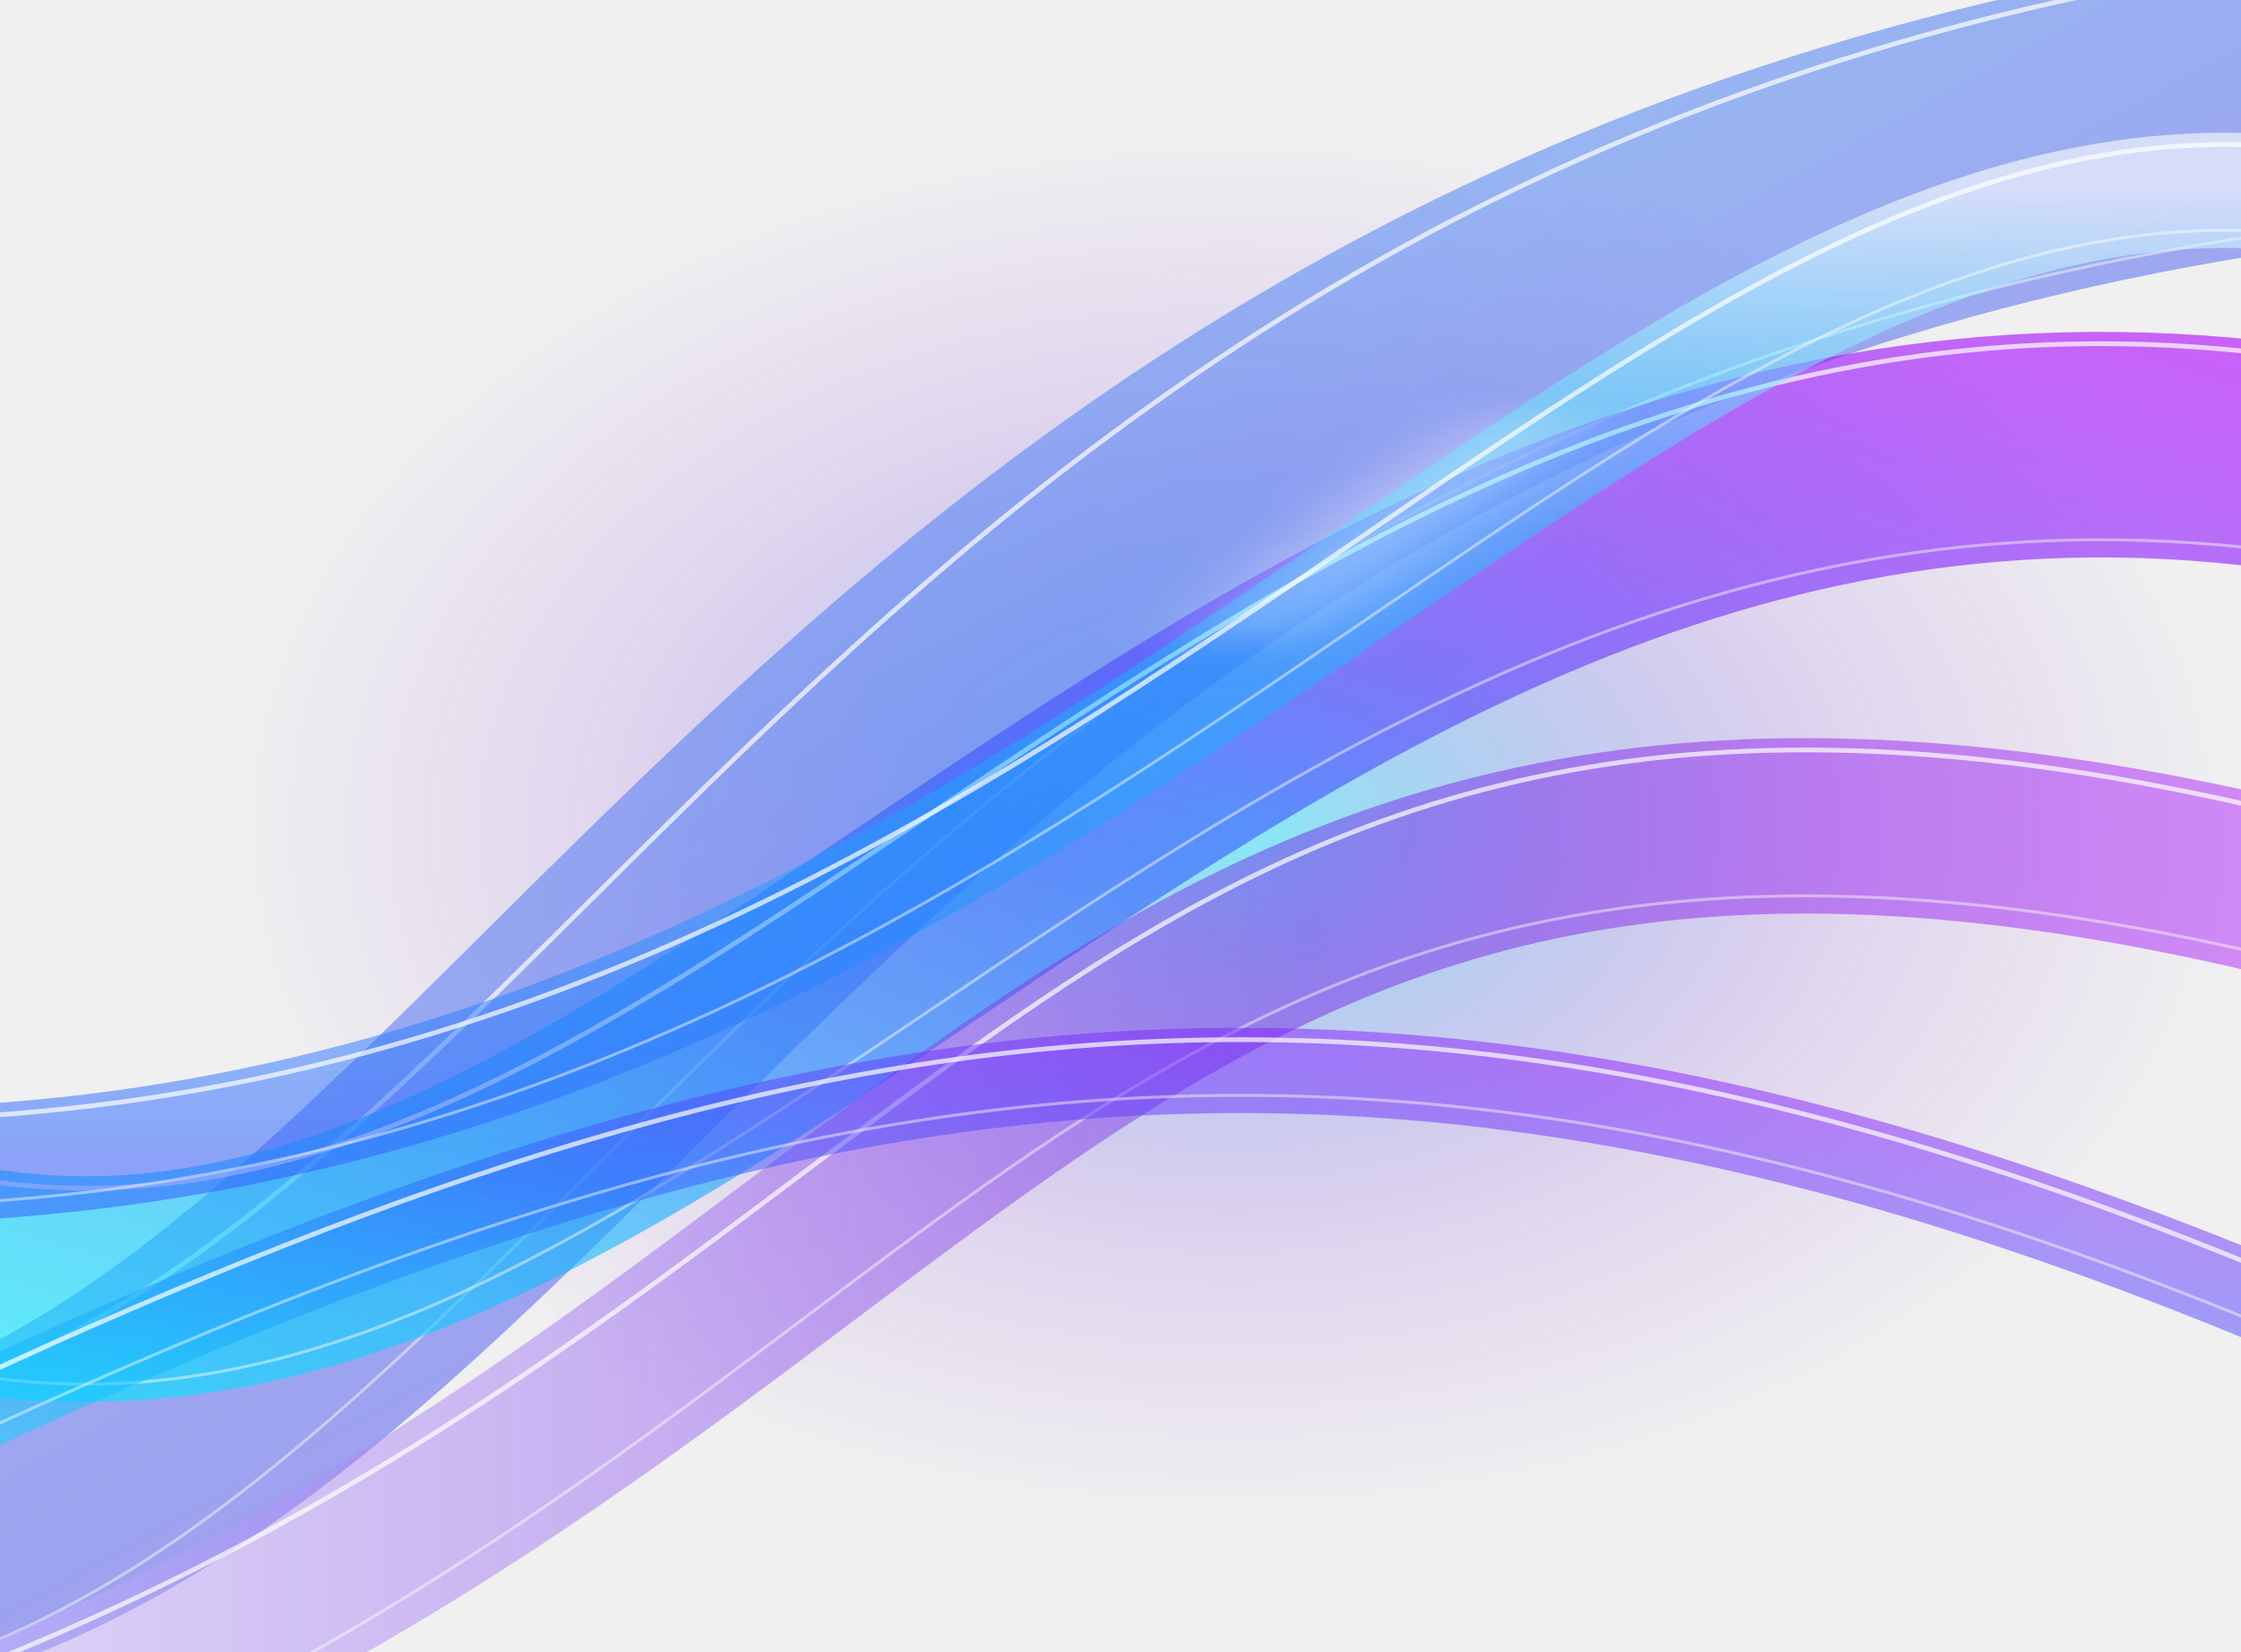
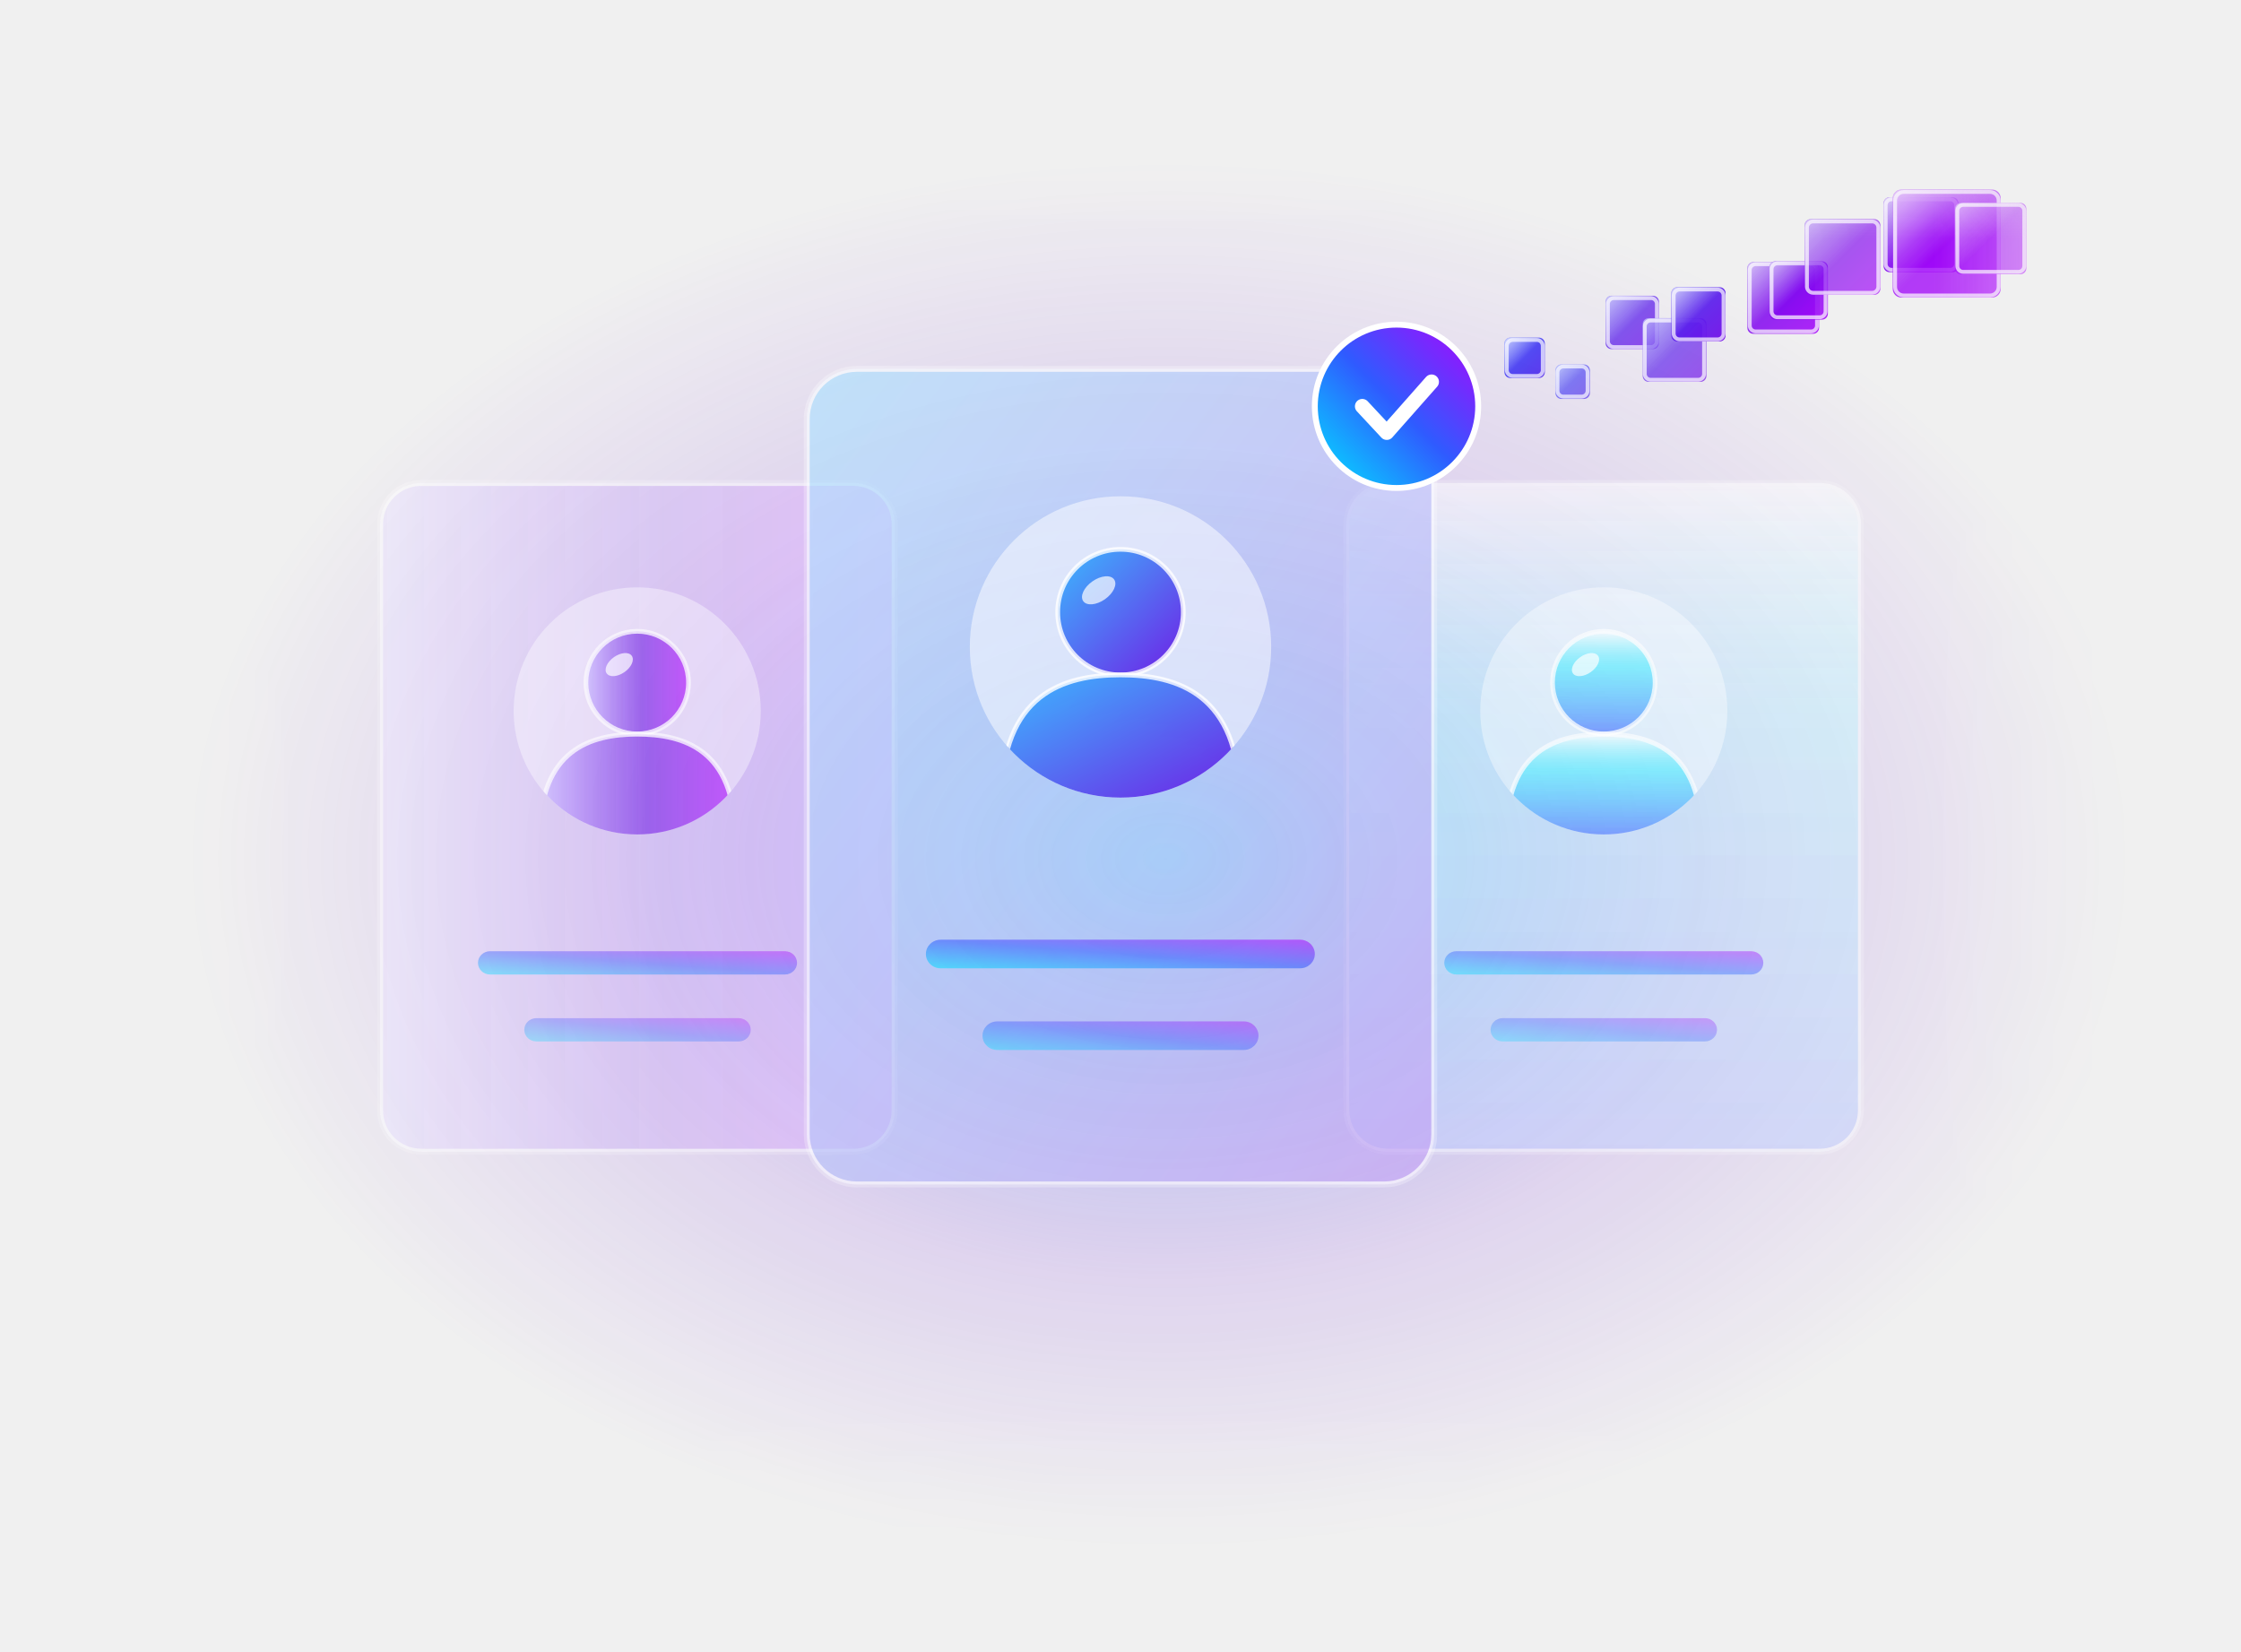
- <svg xmlns="http://www.w3.org/2000/svg" viewBox="0 0 760 560" width="760" height="560" role="img" aria-label="Glass ribbon">
+ <svg xmlns="http://www.w3.org/2000/svg" viewBox="0 0 760 560" width="760" height="560" role="img" aria-label="Glass candidate profile cards with a selected specialist">
  <defs>
-     <linearGradient id="rg1" x1="0" y1="1" x2="1" y2="0">
+     <linearGradient id="therg1" x1="0" y1="1" x2="1" y2="0">
      <stop offset="0" stop-color="#00E5FF" />
      <stop offset=".5" stop-color="#2F5BFF" />
      <stop offset="1" stop-color="#AD03FD" />
    </linearGradient>
-     <linearGradient id="rg2" x1="0" y1="0" x2="1" y2="1">
+     <linearGradient id="therg2" x1="0" y1="0" x2="1" y2="1">
      <stop offset="0" stop-color="#29B6FF" stop-opacity=".9" />
      <stop offset="1" stop-color="#6308E2" stop-opacity=".9" />
    </linearGradient>
-     <linearGradient id="rg3" x1="0" y1="0" x2="0" y2="1">
+     <linearGradient id="therg3" x1="0" y1="0" x2="0" y2="1">
      <stop offset="0" stop-color="#fff" stop-opacity=".85" />
      <stop offset=".35" stop-color="#00E5FF" stop-opacity=".55" />
      <stop offset="1" stop-color="#2F5BFF" stop-opacity=".75" />
    </linearGradient>
-     <linearGradient id="rg4" x1="0" y1="0" x2="1" y2="0">
+     <linearGradient id="therg4" x1="0" y1="0" x2="1" y2="0">
      <stop offset="0" stop-color="#C7B6FF" stop-opacity=".9" />
      <stop offset=".55" stop-color="#6308E2" stop-opacity=".75" />
      <stop offset="1" stop-color="#AD03FD" stop-opacity=".8" />
    </linearGradient>
-     <linearGradient id="rg5" x1="0" y1="0" x2="1" y2="1">
+     <linearGradient id="therg5" x1="0" y1="0" x2="1" y2="1">
      <stop offset="0" stop-color="#fff" stop-opacity=".9" />
      <stop offset="1" stop-color="#fff" stop-opacity="0" />
    </linearGradient>
-     <radialGradient id="rglow" cx=".5" cy=".5" r=".5">
+     <radialGradient id="therglow" cx=".5" cy=".5" r=".5">
      <stop offset="0" stop-color="#00E5FF" stop-opacity=".45" />
      <stop offset=".6" stop-color="#6308E2" stop-opacity=".12" />
      <stop offset="1" stop-color="#6308E2" stop-opacity="0" />
    </radialGradient>
-     <filter id="rsoft" x="-20%" y="-20%" width="140%" height="140%">
+     <filter id="thersoft" x="-20%" y="-20%" width="140%" height="140%">
      <feGaussianBlur stdDeviation="14" />
    </filter>
  </defs>
-   <ellipse cx="418" cy="280.0" rx="342.0" ry="235.2" fill="url(#rglow)" />
-   <path d="M-80,532.0 C190.0,504.0 266.0,84.0 820,28.0" fill="none" stroke="url(#rg2)" stroke-width="102.0" stroke-linecap="butt" opacity="0.55" />
-   <path d="M-80,532.0 C190.0,504.0 266.0,84.0 820,28.0" fill="none" stroke="#fff" stroke-width="1.6" opacity=".7" transform="translate(0,-47.0)" />
-   <path d="M-80,532.0 C190.0,504.0 266.0,84.0 820,28.0" fill="none" stroke="#fff" stroke-width="1" opacity=".45" transform="translate(0,45.0)" />
-   <path d="M-60,420.0 C228.0,532.0 418,56.0 840,168.0" fill="none" stroke="url(#rg1)" stroke-width="76.5" stroke-linecap="butt" opacity="0.6" />
-   <path d="M-60,420.0 C228.0,532.0 418,56.0 840,168.0" fill="none" stroke="#fff" stroke-width="1.6" opacity=".7" transform="translate(0,-34.25)" />
-   <path d="M-60,420.0 C228.0,532.0 418,56.0 840,168.0" fill="none" stroke="#fff" stroke-width="1" opacity=".45" transform="translate(0,32.25)" />
-   <path d="M0,588.0 C342.0,448.0 380.0,196.0 800,308.0" fill="none" stroke="url(#rg4)" stroke-width="59.5" stroke-linecap="butt" opacity="0.55" />
-   <path d="M0,588.0 C342.0,448.0 380.0,196.0 800,308.0" fill="none" stroke="#fff" stroke-width="1.6" opacity=".7" transform="translate(0,-25.75)" />
-   <path d="M0,588.0 C342.0,448.0 380.0,196.0 800,308.0" fill="none" stroke="#fff" stroke-width="1" opacity=".45" transform="translate(0,23.75)" />
-   <path d="M-120,392.0 C342.0,436.8 532.0,28.0 790,67.2" fill="none" stroke="url(#rg3)" stroke-width="39.1" stroke-linecap="butt" opacity="0.7" />
-   <path d="M-120,392.0 C342.0,436.8 532.0,28.0 790,67.2" fill="none" stroke="#fff" stroke-width="1.6" opacity=".7" transform="translate(0,-15.55)" />
-   <path d="M-120,392.0 C342.0,436.8 532.0,28.0 790,67.2" fill="none" stroke="#fff" stroke-width="1" opacity=".45" transform="translate(0,13.55)" />
-   <path d="M-40,492.8 C266.0,347.2 471.2,308.0 810,459.2" fill="none" stroke="url(#rg1)" stroke-width="28.9" stroke-linecap="butt" opacity="0.5" />
-   <path d="M-40,492.8 C266.0,347.2 471.2,308.0 810,459.2" fill="none" stroke="#fff" stroke-width="1.6" opacity=".7" transform="translate(0,-10.45)" />
-   <path d="M-40,492.8 C266.0,347.2 471.2,308.0 810,459.2" fill="none" stroke="#fff" stroke-width="1" opacity=".45" transform="translate(0,8.45)" />
-   <ellipse cx="471.2" cy="179.2" rx="70" ry="10" fill="#fff" opacity=".55" filter="url(#rsoft)" transform="rotate(-35 471.2 179.2)" />
+   <defs>
+     <linearGradient id="therfh" x1="0" y1="0" x2="1" y2="0">
+       <stop offset="0" stop-color="#000" />
+       <stop offset="0.14" stop-color="#fff" />
+       <stop offset="0.86" stop-color="#fff" />
+       <stop offset="1" stop-color="#000" />
+     </linearGradient>
+     <linearGradient id="therfv" x1="0" y1="0" x2="0" y2="1">
+       <stop offset="0" stop-color="#000" />
+       <stop offset="0.14" stop-color="#fff" />
+       <stop offset="0.86" stop-color="#fff" />
+       <stop offset="1" stop-color="#000" />
+     </linearGradient>
+     <mask id="thermh" maskUnits="userSpaceOnUse" x="0" y="0" width="760" height="560">
+       <rect width="760" height="560" fill="url(#therfh)" />
+     </mask>
+     <mask id="thermv" maskUnits="userSpaceOnUse" x="0" y="0" width="760" height="560">
+       <rect width="760" height="560" fill="url(#therfv)" />
+     </mask>
+   </defs>
+   <g mask="url(#thermh)">
+     <g mask="url(#thermv)">
+       <defs>
+         <linearGradient id="therq0" x1="0" y1="0" x2="1" y2="1">
+           <stop offset="0" stop-color="#00e5ff" />
+           <stop offset="1" stop-color="#19c9ff" />
+         </linearGradient>
+         <linearGradient id="therq1" x1="0" y1="0" x2="1" y2="1">
+           <stop offset="0" stop-color="#0dd6ff" />
+           <stop offset="1" stop-color="#2b99ff" />
+         </linearGradient>
+         <linearGradient id="therq2" x1="0" y1="0" x2="1" y2="1">
+           <stop offset="0" stop-color="#29b3ff" />
+           <stop offset="1" stop-color="#2f5aff" />
+         </linearGradient>
+         <linearGradient id="therq3" x1="0" y1="0" x2="1" y2="1">
+           <stop offset="0" stop-color="#2d72ff" />
+           <stop offset="1" stop-color="#3943f6" />
+         </linearGradient>
+         <linearGradient id="therq4" x1="0" y1="0" x2="1" y2="1">
+           <stop offset="0" stop-color="#354cfa" />
+           <stop offset="1" stop-color="#4e24eb" />
+         </linearGradient>
+         <linearGradient id="therq5" x1="0" y1="0" x2="1" y2="1">
+           <stop offset="0" stop-color="#4432f0" />
+           <stop offset="1" stop-color="#7007e7" />
+         </linearGradient>
+         <linearGradient id="therq6" x1="0" y1="0" x2="1" y2="1">
+           <stop offset="0" stop-color="#5f0ee4" />
+           <stop offset="1" stop-color="#a504fa" />
+         </linearGradient>
+         <linearGradient id="therq7" x1="0" y1="0" x2="1" y2="1">
+           <stop offset="0" stop-color="#8f05f2" />
+           <stop offset="1" stop-color="#ad03fd" />
+         </linearGradient>
+         <linearGradient id="therhl" x1="0" y1="0" x2="1" y2="1">
+           <stop offset="0" stop-color="#fff" stop-opacity=".75" />
+           <stop offset=".5" stop-color="#fff" stop-opacity="0" />
+         </linearGradient>
+       </defs>
+       <ellipse cx="395.2" cy="291.2" rx="334.4" ry="235.2" fill="url(#therglow)" />
+       <rect x="128.9" y="163.8" width="174.5" height="226.8" rx="14.0" fill="#fff" opacity="0.41" />
+       <rect x="128.9" y="163.8" width="174.5" height="226.8" rx="14.0" fill="url(#therg4)" opacity="0.21" stroke="#fff" stroke-width="2" stroke-opacity=".9" />
+       <circle cx="216.1" cy="241.1" r="41.9" fill="#fff" opacity="0.38" />
+       <clipPath id="therc128">
+         <circle cx="216.1" cy="241.1" r="41.9" />
+       </clipPath>
+       <g clip-path="url(#therc128)">
+         <circle cx="216.1" cy="231.5" r="17.4" fill="url(#therg4)" opacity="0.75" stroke="#fff" stroke-width="1.6" stroke-opacity=".8" />
+         <path d="M183.0,283.9 C183.0,254.2 200.4,249.0 216.1,249.0 C231.8,249.0 249.3,254.2 249.3,283.9 Z" fill="url(#therg4)" opacity="0.75" stroke="#fff" stroke-width="1.6" stroke-opacity=".8" />
+         <ellipse cx="210.0" cy="225.4" rx="5.2" ry="3.1" fill="#fff" opacity=".7" transform="rotate(-35 210.0 225.4)" />
+       </g>
+       <rect x="162.1" y="322.6" width="108.2" height="7.9" rx="4.1" fill="url(#therg1)" opacity="0.41" />
+       <rect x="177.8" y="345.3" width="76.8" height="7.9" rx="4.1" fill="url(#therg1)" opacity="0.30" />
+       <rect x="456.6" y="163.8" width="174.5" height="226.8" rx="14.0" fill="#fff" opacity="0.41" />
+       <rect x="456.6" y="163.8" width="174.5" height="226.8" rx="14.0" fill="url(#therg3)" opacity="0.21" stroke="#fff" stroke-width="2" stroke-opacity=".9" />
+       <circle cx="543.9" cy="241.1" r="41.9" fill="#fff" opacity="0.38" />
+       <clipPath id="therc456">
+         <circle cx="543.9" cy="241.1" r="41.9" />
+       </clipPath>
+       <g clip-path="url(#therc456)">
+         <circle cx="543.9" cy="231.5" r="17.4" fill="url(#therg3)" opacity="0.75" stroke="#fff" stroke-width="1.6" stroke-opacity=".8" />
+         <path d="M510.7,283.9 C510.7,254.2 528.2,249.0 543.9,249.0 C559.6,249.0 577.0,254.2 577.0,283.9 Z" fill="url(#therg3)" opacity="0.75" stroke="#fff" stroke-width="1.6" stroke-opacity=".8" />
+         <ellipse cx="537.7" cy="225.4" rx="5.2" ry="3.1" fill="#fff" opacity=".7" transform="rotate(-35 537.7 225.4)" />
+       </g>
+       <rect x="489.8" y="322.6" width="108.2" height="7.9" rx="4.1" fill="url(#therg1)" opacity="0.41" />
+       <rect x="505.5" y="345.3" width="76.8" height="7.9" rx="4.1" fill="url(#therg1)" opacity="0.30" />
+       <rect x="273.6" y="125.1" width="212.8" height="276.6" rx="17.0" fill="#fff" opacity="0.55" />
+       <rect x="273.6" y="125.1" width="212.8" height="276.6" rx="17.0" fill="url(#therg2)" opacity="0.28" stroke="#fff" stroke-width="2" stroke-opacity=".9" />
+       <circle cx="380.0" cy="219.4" r="51.1" fill="#fff" opacity="0.50" />
+       <clipPath id="therc273">
+         <circle cx="380.0" cy="219.4" r="51.1" />
+       </clipPath>
+       <g clip-path="url(#therc273)">
+         <circle cx="380.0" cy="207.6" r="21.3" fill="url(#therg2)" opacity="1" stroke="#fff" stroke-width="1.6" stroke-opacity=".8" />
+         <path d="M339.6,271.5 C339.6,235.3 360.8,228.9 380.0,228.9 C399.2,228.9 420.4,235.3 420.4,271.5 Z" fill="url(#therg2)" opacity="1" stroke="#fff" stroke-width="1.6" stroke-opacity=".8" />
+         <ellipse cx="372.6" cy="200.2" rx="6.4" ry="3.7" fill="#fff" opacity=".7" transform="rotate(-35 372.6 200.2)" />
+       </g>
+       <rect x="314.0" y="318.7" width="131.9" height="9.7" rx="5.0" fill="url(#therg1)" opacity="0.55" />
+       <rect x="333.2" y="346.4" width="93.6" height="9.7" rx="5.0" fill="url(#therg1)" opacity="0.40" />
+       <circle cx="473.6" cy="137.8" r="27.7" fill="url(#therg1)" stroke="#fff" stroke-width="2" />
+       <path d="M462.0,137.8 l8.3,8.9 l15.2,-17.2" fill="none" stroke="#fff" stroke-width="5.0" stroke-linecap="round" stroke-linejoin="round" />
+       <rect x="510.2" y="114.5" width="13.7" height="13.7" rx="2.0" fill="url(#therq4)" opacity="0.90" />
+       <rect x="510.2" y="114.5" width="13.7" height="13.7" rx="2.0" fill="url(#therhl)" opacity="1.00" />
+       <rect x="511.0" y="115.3" width="12.2" height="12.2" rx="2.0" fill="none" stroke="#fff" stroke-width="1.3" opacity=".7" />
+       <rect x="527.5" y="123.6" width="11.7" height="11.7" rx="2.0" fill="url(#therq4)" opacity="0.63" />
+       <rect x="527.5" y="123.6" width="11.7" height="11.7" rx="2.0" fill="url(#therhl)" opacity="0.73" />
+       <rect x="528.2" y="124.3" width="10.2" height="10.2" rx="2.0" fill="none" stroke="#fff" stroke-width="1.3" opacity=".7" />
+       <rect x="544.5" y="100.3" width="18.1" height="18.1" rx="2.0" fill="url(#therq5)" opacity="0.73" />
+       <rect x="544.5" y="100.3" width="18.1" height="18.1" rx="2.0" fill="url(#therhl)" opacity="0.83" />
+       <rect x="545.3" y="101.1" width="16.6" height="16.6" rx="2.0" fill="none" stroke="#fff" stroke-width="1.3" opacity=".7" />
+       <rect x="557.1" y="107.9" width="21.6" height="21.6" rx="2.0" fill="url(#therq5)" opacity="0.66" />
+       <rect x="557.1" y="107.9" width="21.6" height="21.6" rx="2.0" fill="url(#therhl)" opacity="0.76" />
+       <rect x="557.8" y="108.7" width="20.1" height="20.1" rx="2.0" fill="none" stroke="#fff" stroke-width="1.3" opacity=".7" />
+       <rect x="566.8" y="97.4" width="18.4" height="18.4" rx="2.0" fill="url(#therq5)" opacity="0.92" />
+       <rect x="566.8" y="97.4" width="18.4" height="18.4" rx="2.0" fill="url(#therhl)" opacity="1.00" />
+       <rect x="567.6" y="98.2" width="16.9" height="16.9" rx="2.0" fill="none" stroke="#fff" stroke-width="1.3" opacity=".7" />
+       <rect x="592.6" y="88.9" width="24.3" height="24.3" rx="2.0" fill="url(#therq6)" opacity="0.86" />
+       <rect x="592.6" y="88.9" width="24.3" height="24.3" rx="2.0" fill="url(#therhl)" opacity="0.96" />
+       <rect x="593.4" y="89.6" width="22.8" height="22.8" rx="2.0" fill="none" stroke="#fff" stroke-width="1.3" opacity=".7" />
+       <rect x="600.1" y="88.6" width="19.8" height="19.8" rx="2.0" fill="url(#therq6)" opacity="0.85" />
+       <rect x="600.1" y="88.6" width="19.8" height="19.8" rx="2.0" fill="url(#therhl)" opacity="0.95" />
+       <rect x="600.8" y="89.3" width="18.3" height="18.3" rx="2.0" fill="none" stroke="#fff" stroke-width="1.3" opacity=".7" />
+       <rect x="612.0" y="74.3" width="25.7" height="25.7" rx="2.1" fill="url(#therq6)" opacity="0.67" />
+       <rect x="612.0" y="74.3" width="25.7" height="25.7" rx="2.1" fill="url(#therhl)" opacity="0.77" />
+       <rect x="612.8" y="75.1" width="24.2" height="24.2" rx="2.1" fill="none" stroke="#fff" stroke-width="1.3" opacity=".7" />
+       <rect x="638.8" y="66.9" width="25.4" height="25.4" rx="2.0" fill="url(#therq6)" opacity="0.91" />
+       <rect x="638.8" y="66.9" width="25.4" height="25.4" rx="2.0" fill="url(#therhl)" opacity="1.00" />
+       <rect x="639.5" y="67.6" width="23.9" height="23.9" rx="2.0" fill="none" stroke="#fff" stroke-width="1.3" opacity=".7" />
+       <rect x="641.9" y="64.3" width="36.6" height="36.6" rx="2.9" fill="url(#therq7)" opacity="0.77" />
+       <rect x="641.9" y="64.3" width="36.6" height="36.6" rx="2.9" fill="url(#therhl)" opacity="0.87" />
+       <rect x="642.7" y="65.1" width="35.1" height="35.1" rx="2.9" fill="none" stroke="#fff" stroke-width="1.3" opacity=".7" />
+       <rect x="663.0" y="68.8" width="24.2" height="24.2" rx="2.0" fill="url(#therq7)" opacity="0.64" />
+       <rect x="663.0" y="68.8" width="24.2" height="24.2" rx="2.0" fill="url(#therhl)" opacity="0.74" />
+       <rect x="663.8" y="69.5" width="22.7" height="22.7" rx="2.0" fill="none" stroke="#fff" stroke-width="1.3" opacity=".7" />
+     </g>
+   </g>
</svg>
